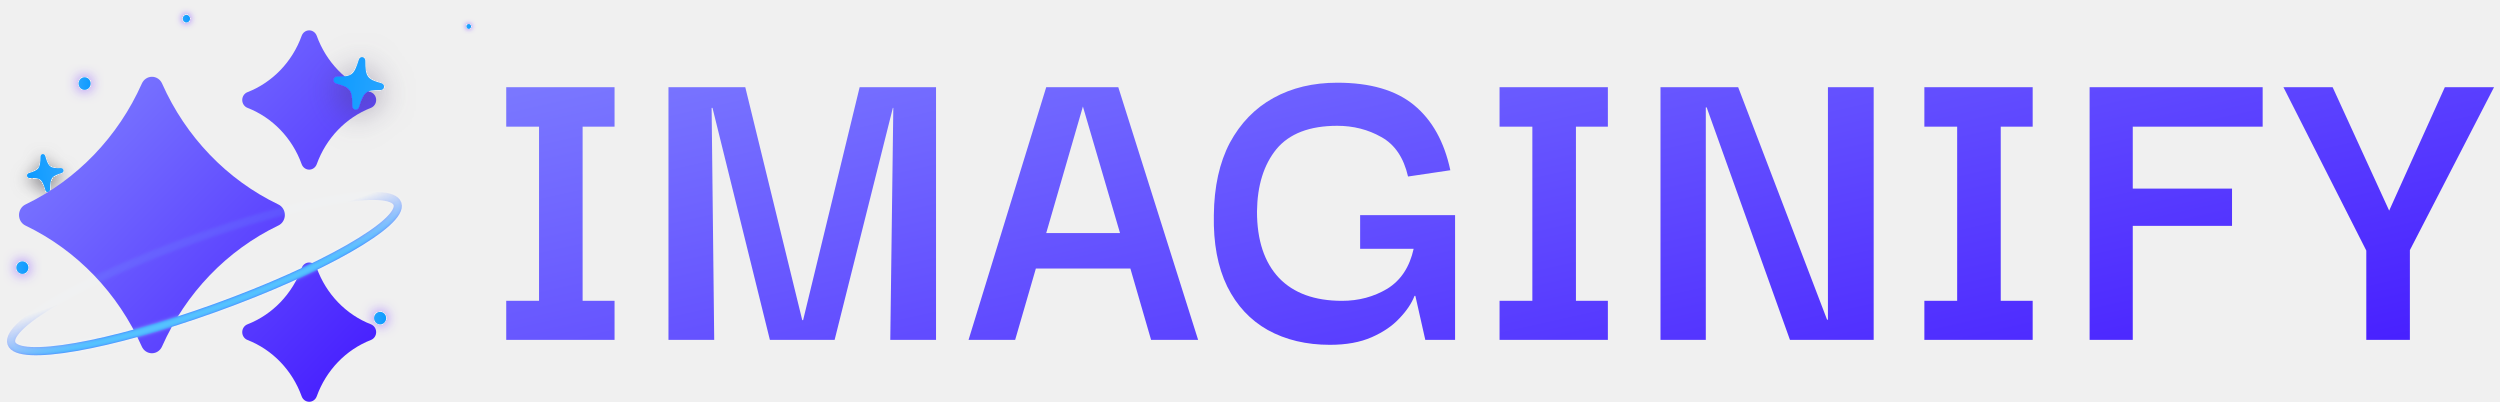
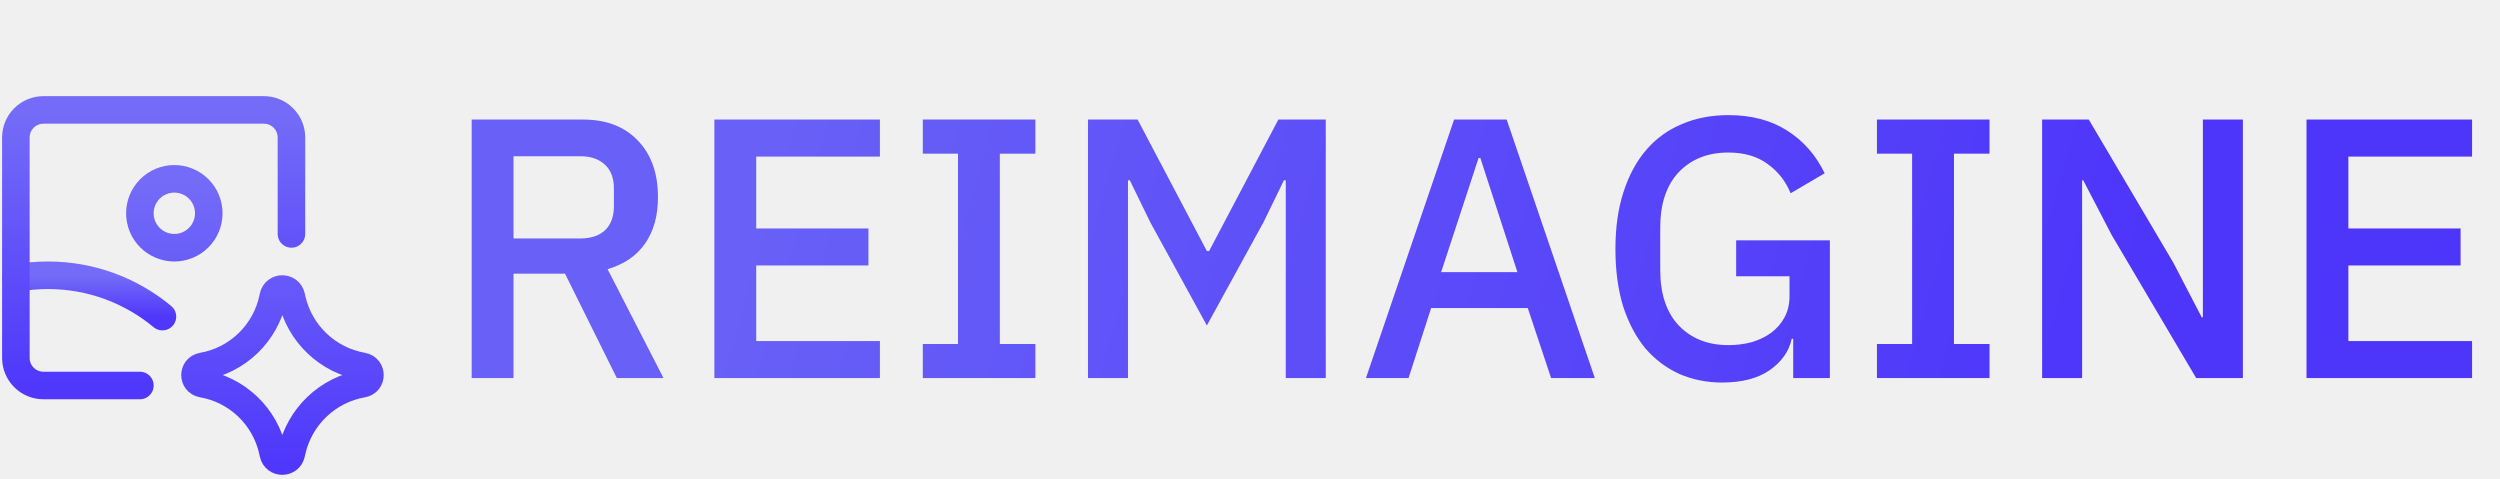
- <svg xmlns="http://www.w3.org/2000/svg" width="168" height="27" viewBox="0 0 168 27" fill="none">
-   <path d="M41.298 20.216V22.84H34.019V20.216H36.223V8.514H34.019V5.86H41.298V8.514H39.152V20.216H41.298ZM44.921 22.84V5.86H50.083L53.911 21.513H53.969L57.768 5.86H62.901V22.84H59.827L60.03 7.247H60.001L56.086 22.84H51.736L47.879 7.247H47.821L47.995 22.84H44.921ZM65.086 22.84L70.306 5.86H75.149L80.514 22.84H77.353L75.961 18.045H69.61L68.218 22.84H65.086ZM72.771 7.157L70.306 15.662H75.265L72.771 7.157ZM89.371 23.172C87.786 23.172 86.394 22.84 85.195 22.177C84.016 21.513 83.107 20.538 82.469 19.251C81.831 17.944 81.532 16.346 81.57 14.456C81.59 12.545 81.947 10.927 82.643 9.6C83.359 8.273 84.335 7.267 85.572 6.584C86.81 5.9 88.24 5.558 89.864 5.558C92.088 5.558 93.808 6.061 95.026 7.066C96.244 8.072 97.056 9.529 97.462 11.44L94.62 11.862C94.33 10.595 93.731 9.71 92.822 9.208C91.933 8.705 90.947 8.454 89.864 8.454C88.008 8.454 86.645 8.976 85.775 10.022C84.925 11.068 84.49 12.465 84.47 14.214C84.47 16.145 84.963 17.632 85.949 18.678C86.935 19.703 88.347 20.216 90.183 20.216C91.305 20.216 92.32 19.945 93.228 19.402C94.137 18.839 94.727 17.944 94.997 16.718H91.401V14.456H97.781V22.84H95.78L95.113 19.884H95.055C94.862 20.387 94.523 20.89 94.04 21.392C93.576 21.895 92.958 22.317 92.184 22.659C91.411 23.001 90.473 23.172 89.371 23.172ZM108.049 20.216V22.84H100.77V20.216H102.974V8.514H100.77V5.86H108.049V8.514H105.903V20.216H108.049ZM122.837 5.86H125.911V22.84H120.285L114.688 7.217H114.63V22.84H111.585V5.86H116.805L122.779 21.483H122.837V5.86ZM136.596 20.216V22.84H129.317V20.216H131.521V8.514H129.317V5.86H136.596V8.514H134.45V20.216H136.596ZM143.322 22.84H140.422V5.86H152.051V8.514H143.322V12.676H149.992V15.179H143.322V22.84ZM159.015 22.84V16.838L153.447 5.86H156.753L160.552 14.154L164.293 5.86H167.599L161.944 16.808V22.84H159.015Z" fill="url(#paint0_linear_2164_2166)" />
-   <g filter="url(#filter0_d_2164_2166)">
-     <path d="M31.499 1.941C31.585 1.941 31.655 1.868 31.655 1.778C31.655 1.688 31.585 1.615 31.499 1.615C31.412 1.615 31.342 1.688 31.342 1.778C31.342 1.868 31.412 1.941 31.499 1.941Z" fill="url(#paint1_linear_2164_2166)" />
+ <svg xmlns="http://www.w3.org/2000/svg" width="324" height="62" viewBox="0 0 324 62" fill="none">
+   <g clip-path="url(#clip0_307_2140)">
+     <path d="M2.057 36.046C3.429 35.799 4.82 35.675 6.214 35.675C11.857 35.675 17.025 37.686 21.05 41.032" stroke="url(#paint0_linear_307_2140)" stroke-width="3.571" stroke-linecap="round" stroke-linejoin="round" />
+     <path d="M18.129 49.961H5.629C4.681 49.961 3.773 49.584 3.103 48.915C2.433 48.245 2.057 47.337 2.057 46.389V17.818C2.057 16.871 2.433 15.962 3.103 15.293C3.773 14.623 4.681 14.246 5.629 14.246H34.2C35.147 14.246 36.056 14.623 36.725 15.293C37.395 15.962 37.771 16.871 37.771 17.818V30.318" stroke="url(#paint1_linear_307_2140)" stroke-width="3.571" stroke-linecap="round" stroke-linejoin="round" />
+     <path d="M22.593 32.104C23.777 32.104 24.912 31.633 25.75 30.796C26.587 29.959 27.057 28.823 27.057 27.639C27.057 26.455 26.587 25.32 25.75 24.483C24.912 23.645 23.777 23.175 22.593 23.175C21.409 23.175 20.273 23.645 19.436 24.483C18.599 25.32 18.128 26.455 18.128 27.639C18.128 28.823 18.599 29.959 19.436 30.796C20.273 31.633 21.409 32.104 22.593 32.104ZM26.214 49.725C24.961 49.507 24.961 47.707 26.214 47.489C28.434 47.103 30.488 46.065 32.115 44.506C33.742 42.948 34.868 40.94 35.35 38.739L35.425 38.393C35.696 37.154 37.461 37.146 37.743 38.382L37.836 38.786C38.336 40.977 39.472 42.971 41.102 44.518C42.732 46.065 44.782 47.096 46.996 47.482C48.257 47.704 48.257 49.511 46.996 49.732C44.782 50.117 42.731 51.148 41.102 52.696C39.472 54.243 38.335 56.237 37.836 58.429L37.743 58.832C37.461 60.068 35.696 60.061 35.425 58.821L35.35 58.475C34.868 56.274 33.742 54.267 32.115 52.708C30.488 51.15 28.434 50.111 26.214 49.725Z" stroke="url(#paint2_linear_307_2140)" stroke-width="3.571" stroke-linecap="round" stroke-linejoin="round" />
  </g>
-   <g filter="url(#filter1_d_2164_2166)">
-     <path d="M5.684 6.038C5.909 6.038 6.09 5.849 6.09 5.616C6.09 5.383 5.909 5.193 5.684 5.193C5.46 5.193 5.278 5.383 5.278 5.616C5.278 5.849 5.46 6.038 5.684 6.038Z" fill="url(#paint2_linear_2164_2166)" />
-   </g>
-   <g filter="url(#filter2_d_2164_2166)">
-     <path d="M1.502 18.406C1.726 18.406 1.908 18.217 1.908 17.984C1.908 17.751 1.726 17.562 1.502 17.562C1.278 17.562 1.096 17.751 1.096 17.984C1.096 18.217 1.278 18.406 1.502 18.406Z" fill="url(#paint3_linear_2164_2166)" />
-   </g>
-   <g filter="url(#filter3_d_2164_2166)">
-     <path d="M25.543 21.802C25.767 21.802 25.949 21.613 25.949 21.379C25.949 21.146 25.767 20.957 25.543 20.957C25.319 20.957 25.137 21.146 25.137 21.379C25.137 21.613 25.319 21.802 25.543 21.802Z" fill="url(#paint4_linear_2164_2166)" />
-   </g>
-   <g filter="url(#filter4_d_2164_2166)">
-     <path d="M6.528 14.652C6.614 14.652 6.684 14.579 6.684 14.489C6.684 14.399 6.614 14.326 6.528 14.326C6.441 14.326 6.371 14.399 6.371 14.489C6.371 14.579 6.441 14.652 6.528 14.652Z" fill="url(#paint5_linear_2164_2166)" />
-   </g>
-   <g filter="url(#filter5_d_2164_2166)">
-     <path d="M12.524 1.512C12.66 1.512 12.77 1.397 12.77 1.256C12.77 1.115 12.66 1 12.524 1C12.388 1 12.278 1.115 12.278 1.256C12.278 1.397 12.388 1.512 12.524 1.512Z" fill="url(#paint6_linear_2164_2166)" />
-   </g>
-   <g filter="url(#filter6_d_2164_2166)">
-     <path d="M3.228 12.906C3.148 12.919 3.073 12.868 3.049 12.783C2.828 12.029 2.711 11.937 1.985 11.965C1.902 11.967 1.828 11.906 1.816 11.823C1.804 11.739 1.856 11.659 1.936 11.634C2.63 11.42 2.705 11.316 2.722 10.526C2.724 10.438 2.779 10.367 2.857 10.354C2.939 10.342 3.012 10.393 3.038 10.477C3.257 11.231 3.374 11.322 4.099 11.295C4.185 11.293 4.257 11.352 4.269 11.438C4.281 11.521 4.231 11.6 4.149 11.626C3.454 11.842 3.38 11.945 3.365 12.735C3.361 12.824 3.305 12.894 3.228 12.906Z" fill="url(#paint7_linear_2164_2166)" />
-   </g>
-   <path d="M16.63 6.194C16.419 6.276 16.278 6.486 16.278 6.72C16.278 6.954 16.419 7.164 16.63 7.247C18.313 7.903 19.641 9.284 20.272 11.034C20.352 11.254 20.553 11.4 20.778 11.4C21.003 11.4 21.205 11.254 21.285 11.034C21.916 9.284 23.244 7.903 24.927 7.247C25.138 7.164 25.278 6.954 25.278 6.72C25.278 6.486 25.138 6.276 24.927 6.194C23.244 5.537 21.916 4.156 21.285 2.406C21.205 2.186 21.003 2.04 20.778 2.04C20.553 2.04 20.352 2.186 20.272 2.406C19.641 4.156 18.313 5.537 16.63 6.194ZM10.892 5.613C10.771 5.336 10.503 5.16 10.213 5.16C9.922 5.16 9.655 5.336 9.533 5.613C7.936 9.2 5.164 12.082 1.714 13.74C1.447 13.867 1.278 14.145 1.278 14.452C1.278 14.759 1.447 15.032 1.714 15.159C5.163 16.815 7.937 19.698 9.528 23.285C9.65 23.563 9.917 23.739 10.208 23.739C10.499 23.739 10.766 23.563 10.888 23.285C12.482 19.695 15.254 16.812 18.706 15.154C18.974 15.027 19.142 14.749 19.142 14.447C19.142 14.145 18.974 13.867 18.706 13.74C15.257 12.085 12.485 9.2 10.892 5.613ZM20.272 18.006C19.641 19.756 18.313 21.137 16.63 21.794C16.419 21.876 16.278 22.086 16.278 22.32C16.278 22.554 16.419 22.764 16.63 22.846C18.313 23.503 19.641 24.884 20.272 26.634C20.352 26.854 20.553 27 20.778 27C21.003 27 21.205 26.854 21.285 26.634C21.916 24.884 23.244 23.503 24.927 22.846C25.138 22.764 25.278 22.554 25.278 22.32C25.278 22.086 25.138 21.876 24.927 21.794C23.244 21.137 21.916 19.756 21.285 18.006C21.205 17.786 21.003 17.64 20.778 17.64C20.553 17.64 20.352 17.786 20.272 18.006Z" fill="url(#paint8_linear_2164_2166)" />
-   <path d="M12.972 16.086C5.808 18.673 0.343 21.799 0.766 23.067C1.19 24.334 7.341 23.264 14.505 20.677C21.669 18.089 27.133 14.964 26.71 13.696C26.287 12.428 20.136 13.498 12.972 16.086Z" stroke="url(#paint9_linear_2164_2166)" stroke-width="0.549" />
-   <g style="mix-blend-mode:screen" filter="url(#filter7_f_2164_2166)">
-     <path d="M12.972 16.085C5.808 18.673 0.343 21.799 0.766 23.066C1.19 24.334 7.341 23.264 14.505 20.677C21.669 18.089 27.133 14.963 26.71 13.696C26.287 12.428 20.136 13.498 12.972 16.085Z" stroke="url(#paint10_linear_2164_2166)" stroke-width="0.549" />
-   </g>
-   <g filter="url(#filter8_d_2164_2166)">
-     <path d="M23.872 7.362C23.762 7.345 23.683 7.247 23.684 7.126C23.679 6.038 23.559 5.869 22.591 5.606C22.479 5.575 22.405 5.463 22.421 5.348C22.437 5.232 22.536 5.149 22.652 5.148C23.65 5.152 23.789 5.046 24.113 4.009C24.149 3.894 24.248 3.823 24.357 3.839C24.469 3.856 24.547 3.954 24.549 4.076C24.551 5.161 24.67 5.33 25.637 5.593C25.752 5.627 25.825 5.735 25.808 5.853C25.793 5.968 25.696 6.051 25.577 6.051C24.577 6.05 24.441 6.155 24.119 7.192C24.08 7.308 23.979 7.378 23.872 7.362Z" fill="url(#paint11_linear_2164_2166)" />
-   </g>
+   <path d="M66.552 49H61.128V15.496H75.576C78.584 15.496 80.952 16.408 82.68 18.232C84.408 20.024 85.272 22.472 85.272 25.576C85.272 27.976 84.712 29.976 83.592 31.576C82.504 33.144 80.888 34.248 78.744 34.888L85.992 49H79.944L73.224 35.464H66.552V49ZM75.192 30.904C76.568 30.904 77.64 30.552 78.408 29.848C79.176 29.112 79.56 28.072 79.56 26.728V24.424C79.56 23.08 79.176 22.056 78.408 21.352C77.64 20.616 76.568 20.248 75.192 20.248H66.552V30.904H75.192ZM92.581 49V15.496H114.037V20.296H98.005V29.608H112.549V34.408H98.005V44.2H114.037V49H92.581ZM119.594 49V44.584H124.154V19.912H119.594V15.496H134.186V19.912H129.578V44.584H134.186V49H119.594ZM166.635 23.368H166.395L163.755 28.792L156.411 42.184L149.067 28.792L146.427 23.368H146.187V49H141.003V15.496H147.435L156.411 32.536H156.699L165.675 15.496H171.819V49H166.635V23.368ZM201.025 49L198.001 39.928H185.473L182.545 49H177.025L188.449 15.496H195.265L206.689 49H201.025ZM191.857 20.488H191.617L186.769 35.272H196.657L191.857 20.488ZM232.399 43.912H232.207C231.855 45.544 230.895 46.904 229.327 47.992C227.791 49.048 225.743 49.576 223.183 49.576C221.199 49.576 219.359 49.208 217.663 48.472C215.967 47.704 214.495 46.6 213.247 45.16C212.031 43.688 211.071 41.88 210.367 39.736C209.695 37.56 209.359 35.064 209.359 32.248C209.359 29.464 209.711 27 210.415 24.856C211.119 22.68 212.111 20.856 213.391 19.384C214.671 17.912 216.207 16.808 217.999 16.072C219.791 15.304 221.791 14.92 223.999 14.92C227.007 14.92 229.551 15.592 231.631 16.936C233.711 18.248 235.327 20.088 236.479 22.456L232.063 25.048C231.423 23.48 230.431 22.216 229.087 21.256C227.743 20.264 226.047 19.768 223.999 19.768C221.343 19.768 219.199 20.616 217.567 22.312C215.967 24.008 215.167 26.408 215.167 29.512V34.984C215.167 38.088 215.967 40.488 217.567 42.184C219.199 43.88 221.343 44.728 223.999 44.728C225.055 44.728 226.063 44.6 227.023 44.344C227.983 44.056 228.815 43.656 229.519 43.144C230.255 42.6 230.831 41.944 231.247 41.176C231.695 40.376 231.919 39.448 231.919 38.392V35.8H225.007V31.144H237.151V49H232.399V43.912ZM243.251 49V44.584H247.811V19.912H243.251V15.496H257.843V19.912H253.234V44.584H257.843V49H243.251ZM273.683 30.472L269.987 23.368H269.843V49H264.659V15.496H270.707L281.651 34.024L285.347 41.128H285.491V15.496H290.675V49H284.627L273.683 30.472ZM298.925 49V15.496H320.381V20.296H304.349V29.608H318.893V34.408H304.349V44.2H320.381V49H298.925Z" fill="url(#paint3_linear_307_2140)" />
  <defs>
-     <filter id="filter0_d_2164_2166" x="31.001" y="1.274" width="0.996" height="1.009" filterUnits="userSpaceOnUse" color-interpolation-filters="sRGB">
-       <feFlood flood-opacity="0" result="BackgroundImageFix" />
-       <feColorMatrix in="SourceAlpha" type="matrix" values="0 0 0 0 0 0 0 0 0 0 0 0 0 0 0 0 0 0 127 0" result="hardAlpha" />
-       <feOffset />
-       <feGaussianBlur stdDeviation="0.171" />
-       <feComposite in2="hardAlpha" operator="out" />
-       <feColorMatrix type="matrix" values="0 0 0 0 0.592 0 0 0 0 0.392 0 0 0 0 1 0 0 0 1 0" />
-       <feBlend mode="normal" in2="BackgroundImageFix" result="effect1_dropShadow_2164_2166" />
-       <feBlend mode="normal" in="SourceGraphic" in2="effect1_dropShadow_2164_2166" result="shape" />
-     </filter>
-     <filter id="filter1_d_2164_2166" x="4.392" y="4.308" width="2.584" height="2.616" filterUnits="userSpaceOnUse" color-interpolation-filters="sRGB">
-       <feFlood flood-opacity="0" result="BackgroundImageFix" />
-       <feColorMatrix in="SourceAlpha" type="matrix" values="0 0 0 0 0 0 0 0 0 0 0 0 0 0 0 0 0 0 127 0" result="hardAlpha" />
-       <feOffset />
-       <feGaussianBlur stdDeviation="0.443" />
-       <feComposite in2="hardAlpha" operator="out" />
-       <feColorMatrix type="matrix" values="0 0 0 0 0.592 0 0 0 0 0.392 0 0 0 0 1 0 0 0 1 0" />
-       <feBlend mode="normal" in2="BackgroundImageFix" result="effect1_dropShadow_2164_2166" />
-       <feBlend mode="normal" in="SourceGraphic" in2="effect1_dropShadow_2164_2166" result="shape" />
-     </filter>
-     <filter id="filter2_d_2164_2166" x="0.21" y="16.676" width="2.584" height="2.616" filterUnits="userSpaceOnUse" color-interpolation-filters="sRGB">
-       <feFlood flood-opacity="0" result="BackgroundImageFix" />
-       <feColorMatrix in="SourceAlpha" type="matrix" values="0 0 0 0 0 0 0 0 0 0 0 0 0 0 0 0 0 0 127 0" result="hardAlpha" />
-       <feOffset />
-       <feGaussianBlur stdDeviation="0.443" />
-       <feComposite in2="hardAlpha" operator="out" />
-       <feColorMatrix type="matrix" values="0 0 0 0 0.592 0 0 0 0 0.392 0 0 0 0 1 0 0 0 1 0" />
-       <feBlend mode="normal" in2="BackgroundImageFix" result="effect1_dropShadow_2164_2166" />
-       <feBlend mode="normal" in="SourceGraphic" in2="effect1_dropShadow_2164_2166" result="shape" />
-     </filter>
-     <filter id="filter3_d_2164_2166" x="24.251" y="20.071" width="2.584" height="2.616" filterUnits="userSpaceOnUse" color-interpolation-filters="sRGB">
-       <feFlood flood-opacity="0" result="BackgroundImageFix" />
-       <feColorMatrix in="SourceAlpha" type="matrix" values="0 0 0 0 0 0 0 0 0 0 0 0 0 0 0 0 0 0 127 0" result="hardAlpha" />
-       <feOffset />
-       <feGaussianBlur stdDeviation="0.443" />
-       <feComposite in2="hardAlpha" operator="out" />
-       <feColorMatrix type="matrix" values="0 0 0 0 0.592 0 0 0 0 0.392 0 0 0 0 1 0 0 0 1 0" />
-       <feBlend mode="normal" in2="BackgroundImageFix" result="effect1_dropShadow_2164_2166" />
-       <feBlend mode="normal" in="SourceGraphic" in2="effect1_dropShadow_2164_2166" result="shape" />
-     </filter>
-     <filter id="filter4_d_2164_2166" x="6.03" y="13.984" width="0.996" height="1.009" filterUnits="userSpaceOnUse" color-interpolation-filters="sRGB">
-       <feFlood flood-opacity="0" result="BackgroundImageFix" />
-       <feColorMatrix in="SourceAlpha" type="matrix" values="0 0 0 0 0 0 0 0 0 0 0 0 0 0 0 0 0 0 127 0" result="hardAlpha" />
-       <feOffset />
-       <feGaussianBlur stdDeviation="0.171" />
-       <feComposite in2="hardAlpha" operator="out" />
-       <feColorMatrix type="matrix" values="0 0 0 0 0.592 0 0 0 0 0.392 0 0 0 0 1 0 0 0 1 0" />
-       <feBlend mode="normal" in2="BackgroundImageFix" result="effect1_dropShadow_2164_2166" />
-       <feBlend mode="normal" in="SourceGraphic" in2="effect1_dropShadow_2164_2166" result="shape" />
-     </filter>
-     <filter id="filter5_d_2164_2166" x="11.742" y="0.463" width="1.565" height="1.585" filterUnits="userSpaceOnUse" color-interpolation-filters="sRGB">
-       <feFlood flood-opacity="0" result="BackgroundImageFix" />
-       <feColorMatrix in="SourceAlpha" type="matrix" values="0 0 0 0 0 0 0 0 0 0 0 0 0 0 0 0 0 0 127 0" result="hardAlpha" />
-       <feOffset />
-       <feGaussianBlur stdDeviation="0.268" />
-       <feComposite in2="hardAlpha" operator="out" />
-       <feColorMatrix type="matrix" values="0 0 0 0 0.592 0 0 0 0 0.392 0 0 0 0 1 0 0 0 1 0" />
-       <feBlend mode="normal" in2="BackgroundImageFix" result="effect1_dropShadow_2164_2166" />
-       <feBlend mode="normal" in="SourceGraphic" in2="effect1_dropShadow_2164_2166" result="shape" />
-     </filter>
-     <filter id="filter6_d_2164_2166" x="0.732" y="9.553" width="4.62" height="4.719" filterUnits="userSpaceOnUse" color-interpolation-filters="sRGB">
-       <feFlood flood-opacity="0" result="BackgroundImageFix" />
-       <feColorMatrix in="SourceAlpha" type="matrix" values="0 0 0 0 0 0 0 0 0 0 0 0 0 0 0 0 0 0 127 0" result="hardAlpha" />
-       <feOffset dy="0.282" />
-       <feGaussianBlur stdDeviation="0.541" />
-       <feComposite in2="hardAlpha" operator="out" />
-       <feColorMatrix type="matrix" values="0 0 0 0 0.221 0 0 0 0 0.21 0 0 0 0 0.242 0 0 0 0.6 0" />
-       <feBlend mode="normal" in2="BackgroundImageFix" result="effect1_dropShadow_2164_2166" />
-       <feBlend mode="normal" in="SourceGraphic" in2="effect1_dropShadow_2164_2166" result="shape" />
-     </filter>
-     <filter id="filter7_f_2164_2166" x="0.216" y="12.631" width="27.044" height="11.499" filterUnits="userSpaceOnUse" color-interpolation-filters="sRGB">
-       <feFlood flood-opacity="0" result="BackgroundImageFix" />
-       <feBlend mode="normal" in="SourceGraphic" in2="BackgroundImageFix" result="shape" />
-       <feGaussianBlur stdDeviation="0.127" result="effect1_foregroundBlur_2164_2166" />
-     </filter>
-     <filter id="filter8_d_2164_2166" x="20.288" y="2.261" width="7.653" height="7.788" filterUnits="userSpaceOnUse" color-interpolation-filters="sRGB">
-       <feFlood flood-opacity="0" result="BackgroundImageFix" />
-       <feColorMatrix in="SourceAlpha" type="matrix" values="0 0 0 0 0 0 0 0 0 0 0 0 0 0 0 0 0 0 127 0" result="hardAlpha" />
-       <feOffset dy="0.555" />
-       <feGaussianBlur stdDeviation="1.065" />
-       <feComposite in2="hardAlpha" operator="out" />
-       <feColorMatrix type="matrix" values="0 0 0 0 0.297 0 0 0 0 0.244 0 0 0 0 0.404 0 0 0 0.6 0" />
-       <feBlend mode="normal" in2="BackgroundImageFix" result="effect1_dropShadow_2164_2166" />
-       <feBlend mode="normal" in="SourceGraphic" in2="effect1_dropShadow_2164_2166" result="shape" />
-     </filter>
-     <linearGradient id="paint0_linear_2164_2166" x1="32.279" y1="-4.2" x2="45.114" y2="53.252" gradientUnits="userSpaceOnUse">
-       <stop stop-color="#868CFF" />
-       <stop offset="1" stop-color="#4318FF" />
+     <linearGradient id="paint0_linear_307_2140" x1="11.554" y1="35.675" x2="11.554" y2="41.032" gradientUnits="userSpaceOnUse">
+       <stop stop-color="#746CF8" />
+       <stop offset="1" stop-color="#4F38FB" />
    </linearGradient>
-     <linearGradient id="paint1_linear_2164_2166" x1="31.352" y1="1.761" x2="31.663" y2="1.768" gradientUnits="userSpaceOnUse">
-       <stop stop-color="#26A4FF" />
-       <stop offset="1" stop-color="#0D9AFF" />
+     <linearGradient id="paint1_linear_307_2140" x1="19.914" y1="14.246" x2="19.914" y2="49.961" gradientUnits="userSpaceOnUse">
+       <stop stop-color="#746CF8" />
+       <stop offset="1" stop-color="#4F38FB" />
    </linearGradient>
-     <linearGradient id="paint2_linear_2164_2166" x1="5.302" y1="5.572" x2="6.11" y2="5.588" gradientUnits="userSpaceOnUse">
-       <stop stop-color="#26A4FF" />
-       <stop offset="1" stop-color="#0D9AFF" />
+     <linearGradient id="paint2_linear_307_2140" x1="33.035" y1="23.175" x2="33.035" y2="59.755" gradientUnits="userSpaceOnUse">
+       <stop stop-color="#746CF8" />
+       <stop offset="1" stop-color="#4F38FB" />
    </linearGradient>
-     <linearGradient id="paint3_linear_2164_2166" x1="1.12" y1="17.94" x2="1.928" y2="17.957" gradientUnits="userSpaceOnUse">
-       <stop stop-color="#26A4FF" />
-       <stop offset="1" stop-color="#0D9AFF" />
+     <linearGradient id="paint3_linear_307_2140" x1="79.25" y1="10.333" x2="270.297" y2="64.285" gradientUnits="userSpaceOnUse">
+       <stop offset="0.113" stop-color="#6860F7" />
+       <stop offset="1" stop-color="#4D35FA" />
    </linearGradient>
-     <linearGradient id="paint4_linear_2164_2166" x1="25.161" y1="21.336" x2="25.968" y2="21.352" gradientUnits="userSpaceOnUse">
-       <stop stop-color="#26A4FF" />
-       <stop offset="1" stop-color="#0D9AFF" />
-     </linearGradient>
-     <linearGradient id="paint5_linear_2164_2166" x1="6.38" y1="14.472" x2="6.692" y2="14.478" gradientUnits="userSpaceOnUse">
-       <stop stop-color="#26A4FF" />
-       <stop offset="1" stop-color="#0D9AFF" />
-     </linearGradient>
-     <linearGradient id="paint6_linear_2164_2166" x1="12.293" y1="1.229" x2="12.782" y2="1.239" gradientUnits="userSpaceOnUse">
-       <stop stop-color="#26A4FF" />
-       <stop offset="1" stop-color="#0D9AFF" />
-     </linearGradient>
-     <linearGradient id="paint7_linear_2164_2166" x1="4.177" y1="11.317" x2="1.741" y2="11.721" gradientUnits="userSpaceOnUse">
-       <stop stop-color="#26A4FF" />
-       <stop offset="1" stop-color="#0D9AFF" />
-     </linearGradient>
-     <linearGradient id="paint8_linear_2164_2166" x1="1.278" y1="2.04" x2="26.219" y2="26.022" gradientUnits="userSpaceOnUse">
-       <stop stop-color="#868CFF" />
-       <stop offset="1" stop-color="#4318FF" />
-     </linearGradient>
-     <linearGradient id="paint9_linear_2164_2166" x1="1.183" y1="24.803" x2="0.114" y2="21.789" gradientUnits="userSpaceOnUse">
-       <stop stop-color="#3F5FFF" />
-       <stop offset="1" stop-color="#3F5FFF" stop-opacity="0" />
-     </linearGradient>
-     <linearGradient id="paint10_linear_2164_2166" x1="1.183" y1="24.802" x2="0.114" y2="21.789" gradientUnits="userSpaceOnUse">
-       <stop stop-color="#1DA0FF" />
-       <stop offset="1" stop-color="#199FFF" stop-opacity="0.13" />
-     </linearGradient>
-     <linearGradient id="paint11_linear_2164_2166" x1="25.733" y1="5.656" x2="22.352" y2="5.259" gradientUnits="userSpaceOnUse">
-       <stop stop-color="#26A4FF" />
-       <stop offset="1" stop-color="#0D9AFF" />
-     </linearGradient>
+     <clipPath id="clip0_307_2140">
+       <rect width="50" height="50" fill="white" transform="translate(0 12)" />
+     </clipPath>
  </defs>
</svg>
